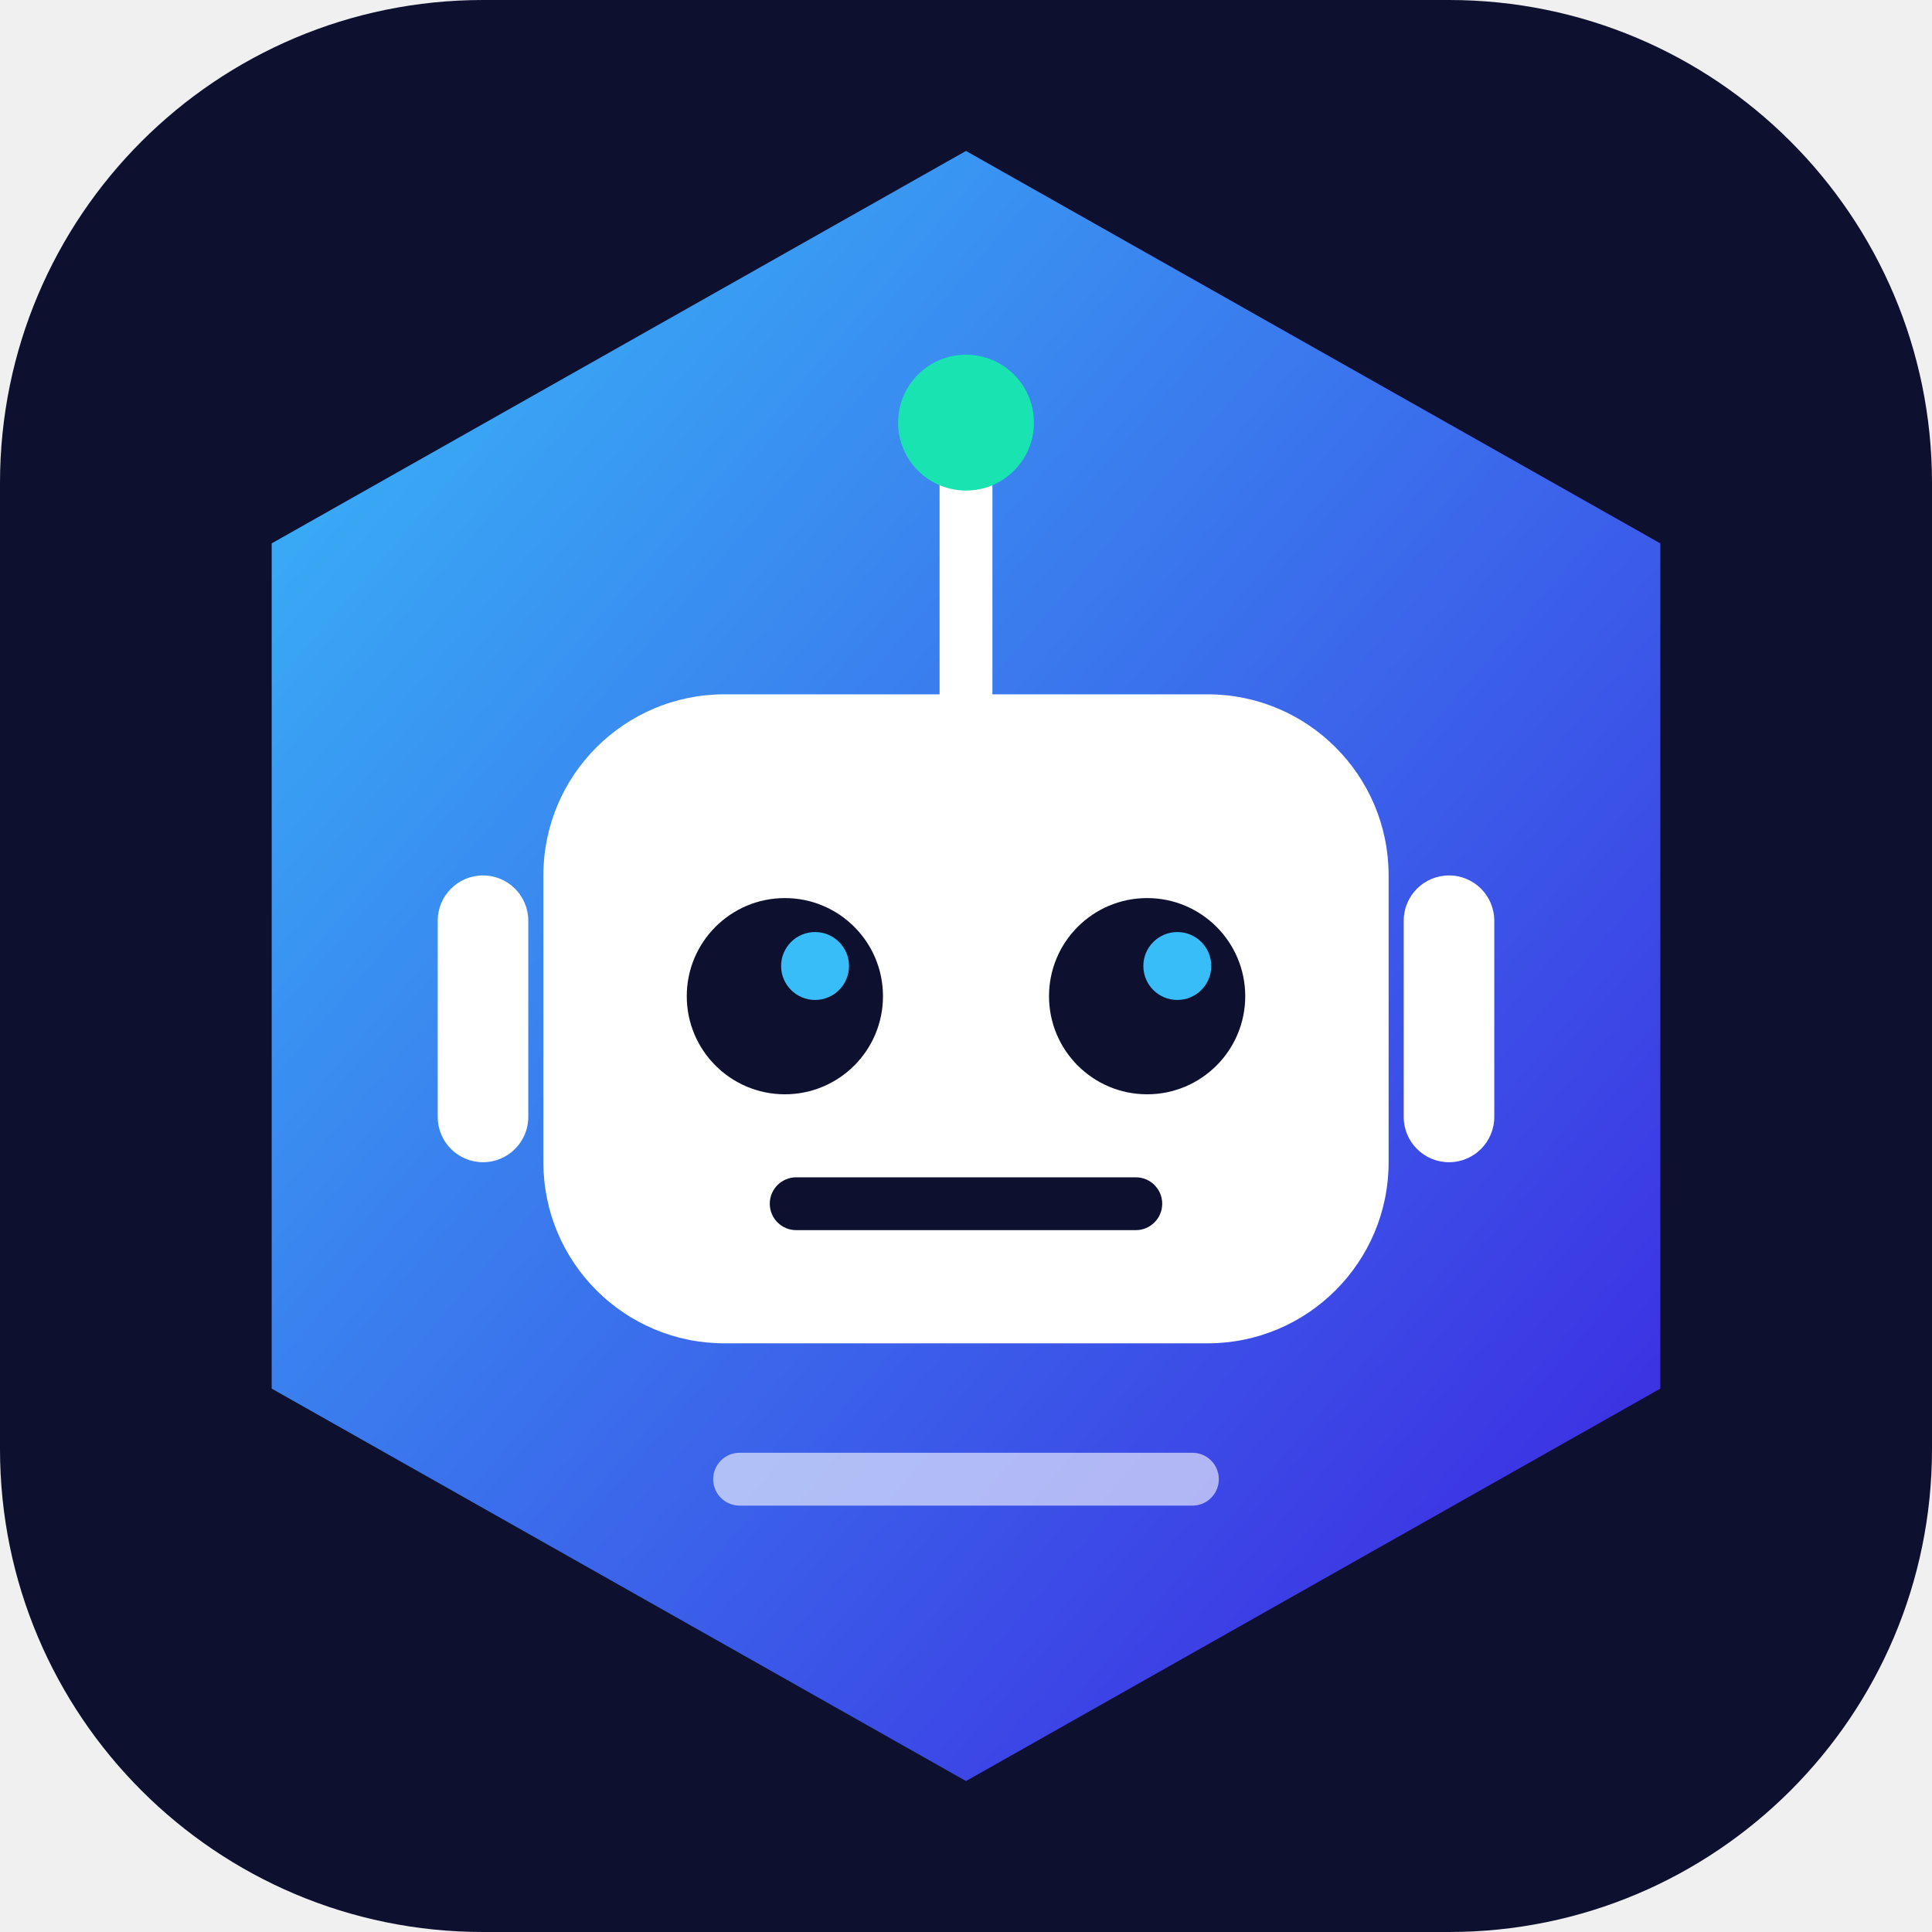
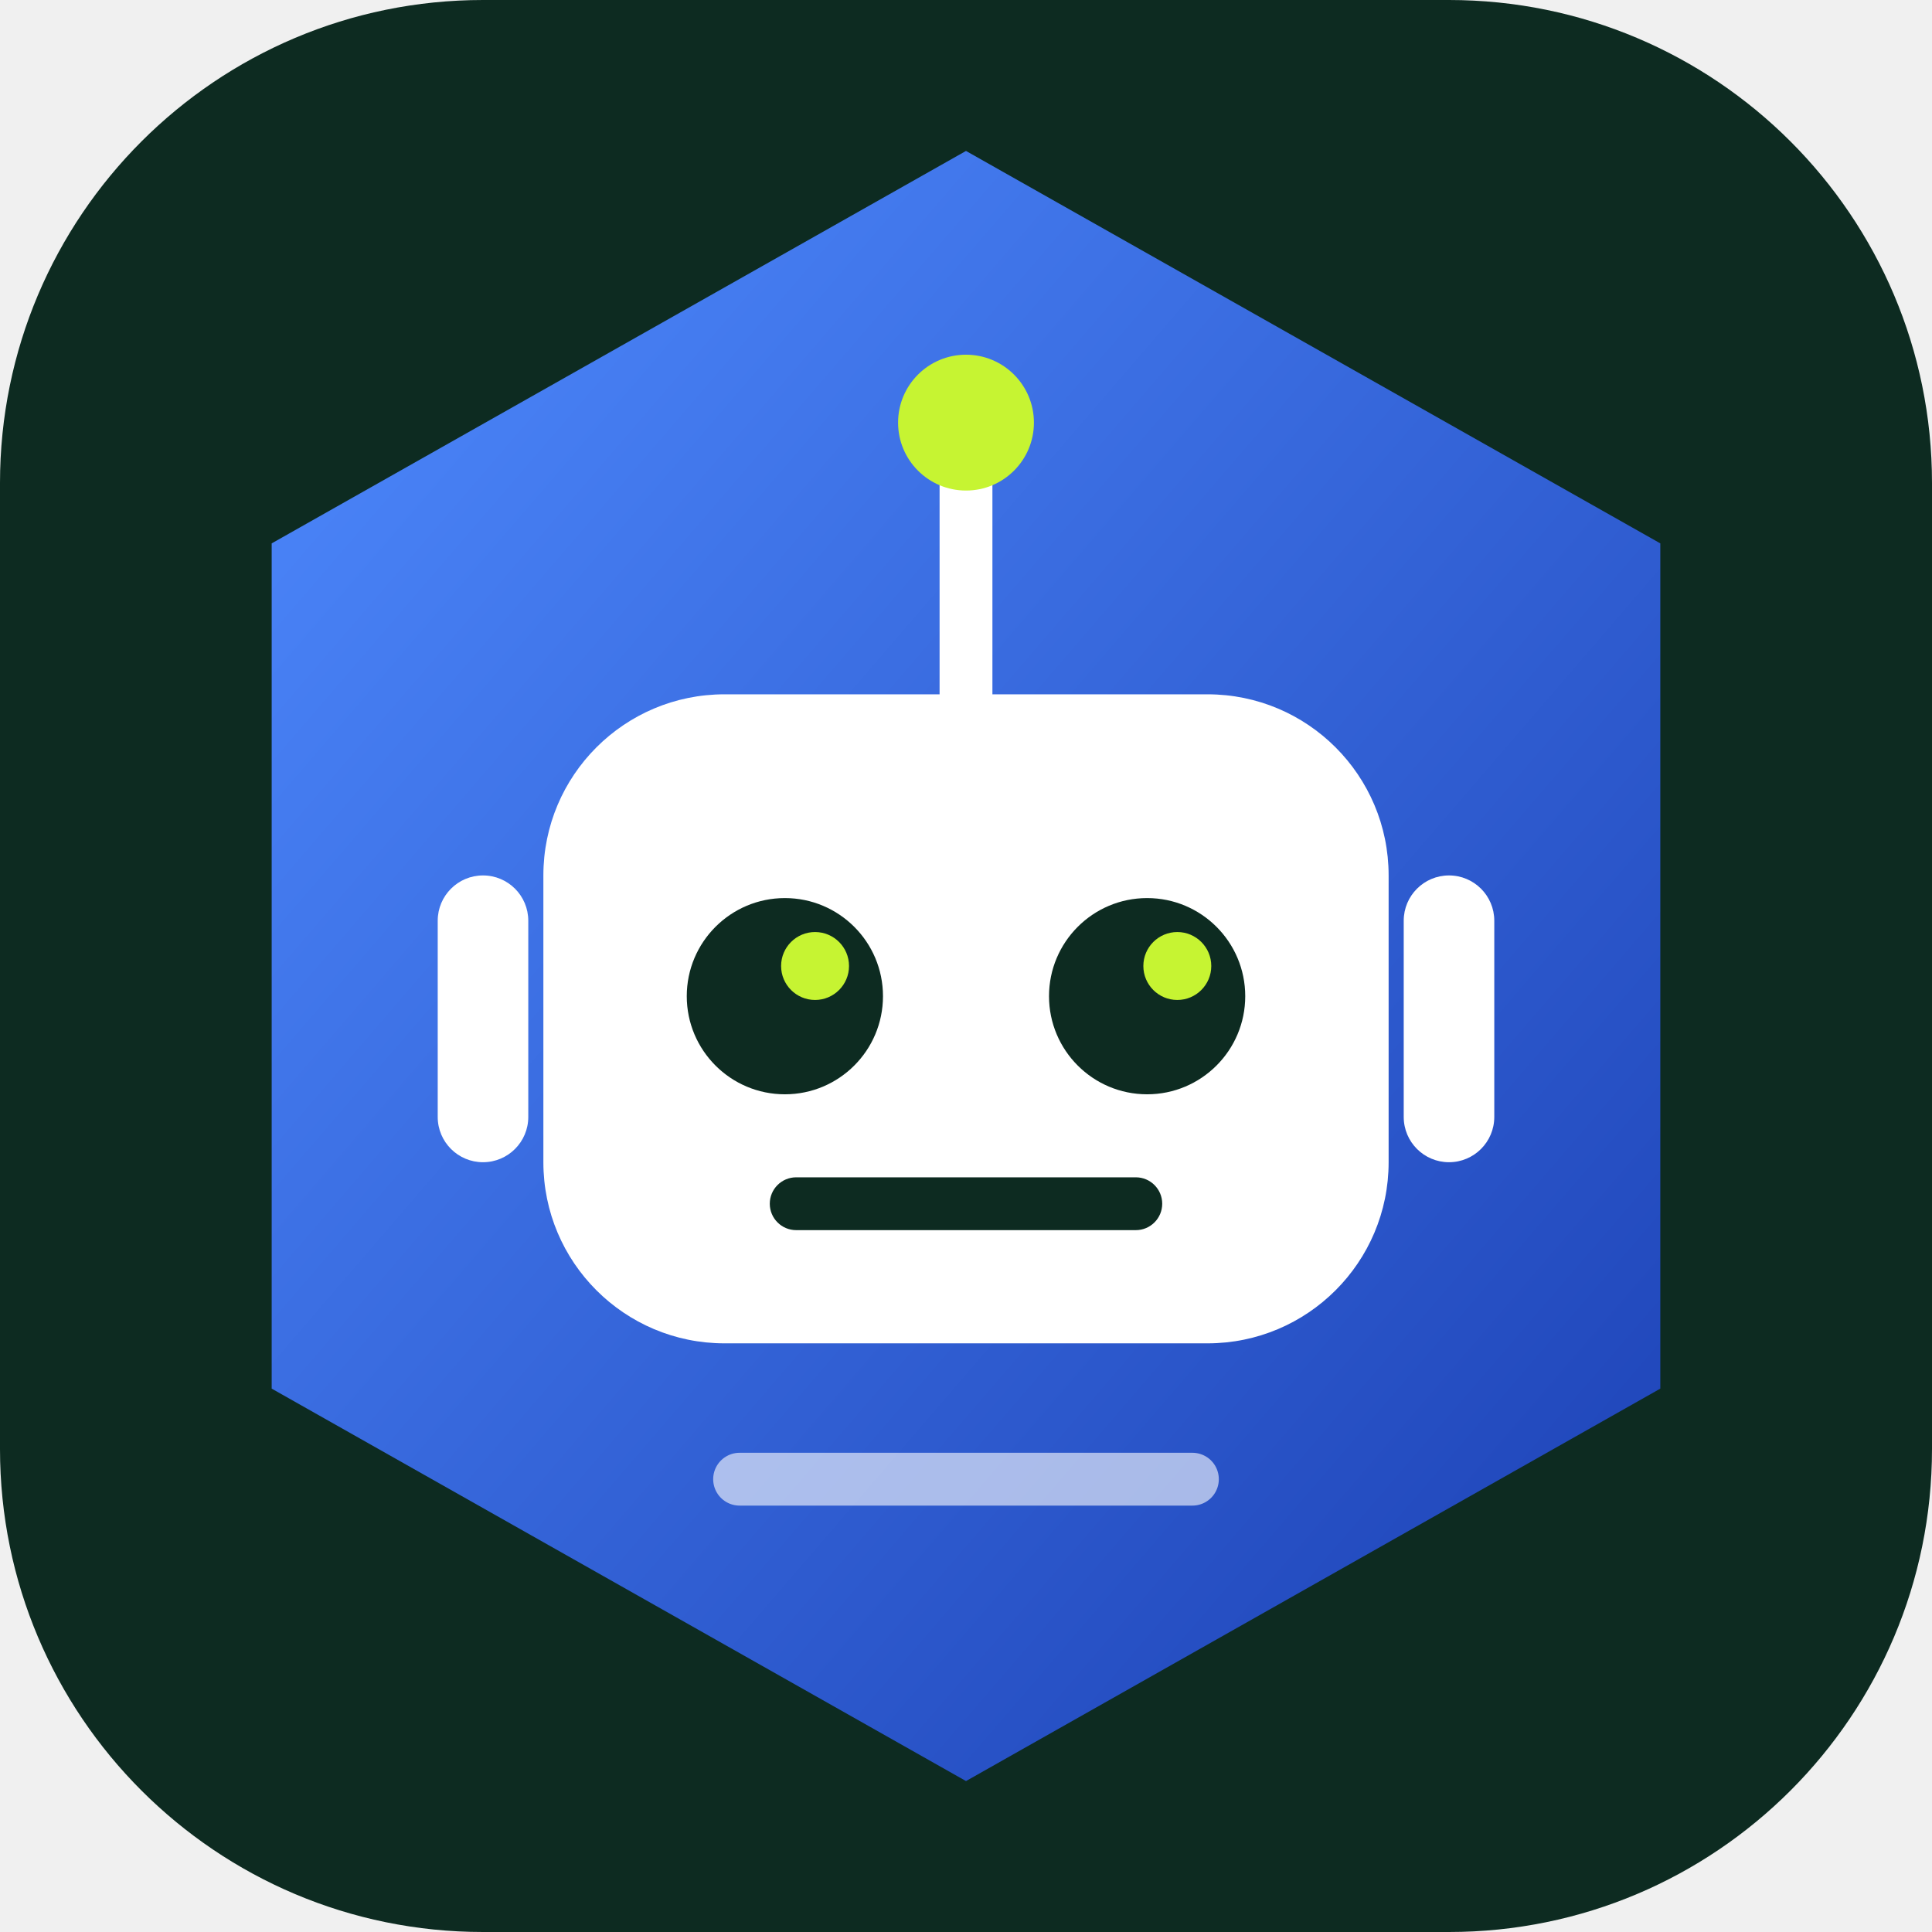
<svg xmlns="http://www.w3.org/2000/svg" viewBox="0 0 256 256">
  <defs>
    <linearGradient id="g" x1="0" y1="0" x2="1" y2="1">
-       <stop offset="0" stop-color="#38BDF8" />
-       <stop offset="1" stop-color="#3D1FE0" />
+       <stop offset="0" stop-color="#4f8bff" />
+       <stop offset="1" stop-color="#1b3fb3" />
    </linearGradient>
  </defs>
-   <rect width="256" height="256" rx="64" fill="#0E1030" />
+   <rect width="256" height="256" rx="64" fill="#0d2b21" />
  <path d="M128 20l92 52v112l-92 52-92-52V72Z" fill="url(#g)" />
  <path d="M128 64v28" stroke="#fff" stroke-width="7" stroke-linecap="round" />
-   <circle cx="128" cy="56" r="9" fill="#19E3B1" />
+   <circle cx="128" cy="56" r="9" fill="#c6f432" />
  <rect x="72" y="92" width="112" height="86" rx="24" fill="#fff" />
  <rect x="58" y="116" width="12" height="38" rx="6" fill="#fff" />
  <rect x="186" y="116" width="12" height="38" rx="6" fill="#fff" />
-   <circle cx="104" cy="132" r="13" fill="#0E1030" />
-   <circle cx="152" cy="132" r="13" fill="#0E1030" />
-   <circle cx="108" cy="128" r="4.5" fill="#38BDF8" />
-   <circle cx="156" cy="128" r="4.5" fill="#38BDF8" />
-   <rect x="102" y="156" width="52" height="7" rx="3.5" fill="#0E1030" />
+   <circle cx="104" cy="132" r="13" fill="#0d2b21" />
+   <circle cx="152" cy="132" r="13" fill="#0d2b21" />
+   <circle cx="108" cy="128" r="4.5" fill="#c6f432" />
+   <circle cx="156" cy="128" r="4.5" fill="#c6f432" />
+   <rect x="102" y="156" width="52" height="7" rx="3.5" fill="#0d2b21" />
  <path d="M98 196h60" stroke="#fff" stroke-width="7" stroke-linecap="round" opacity=".6" />
</svg>
